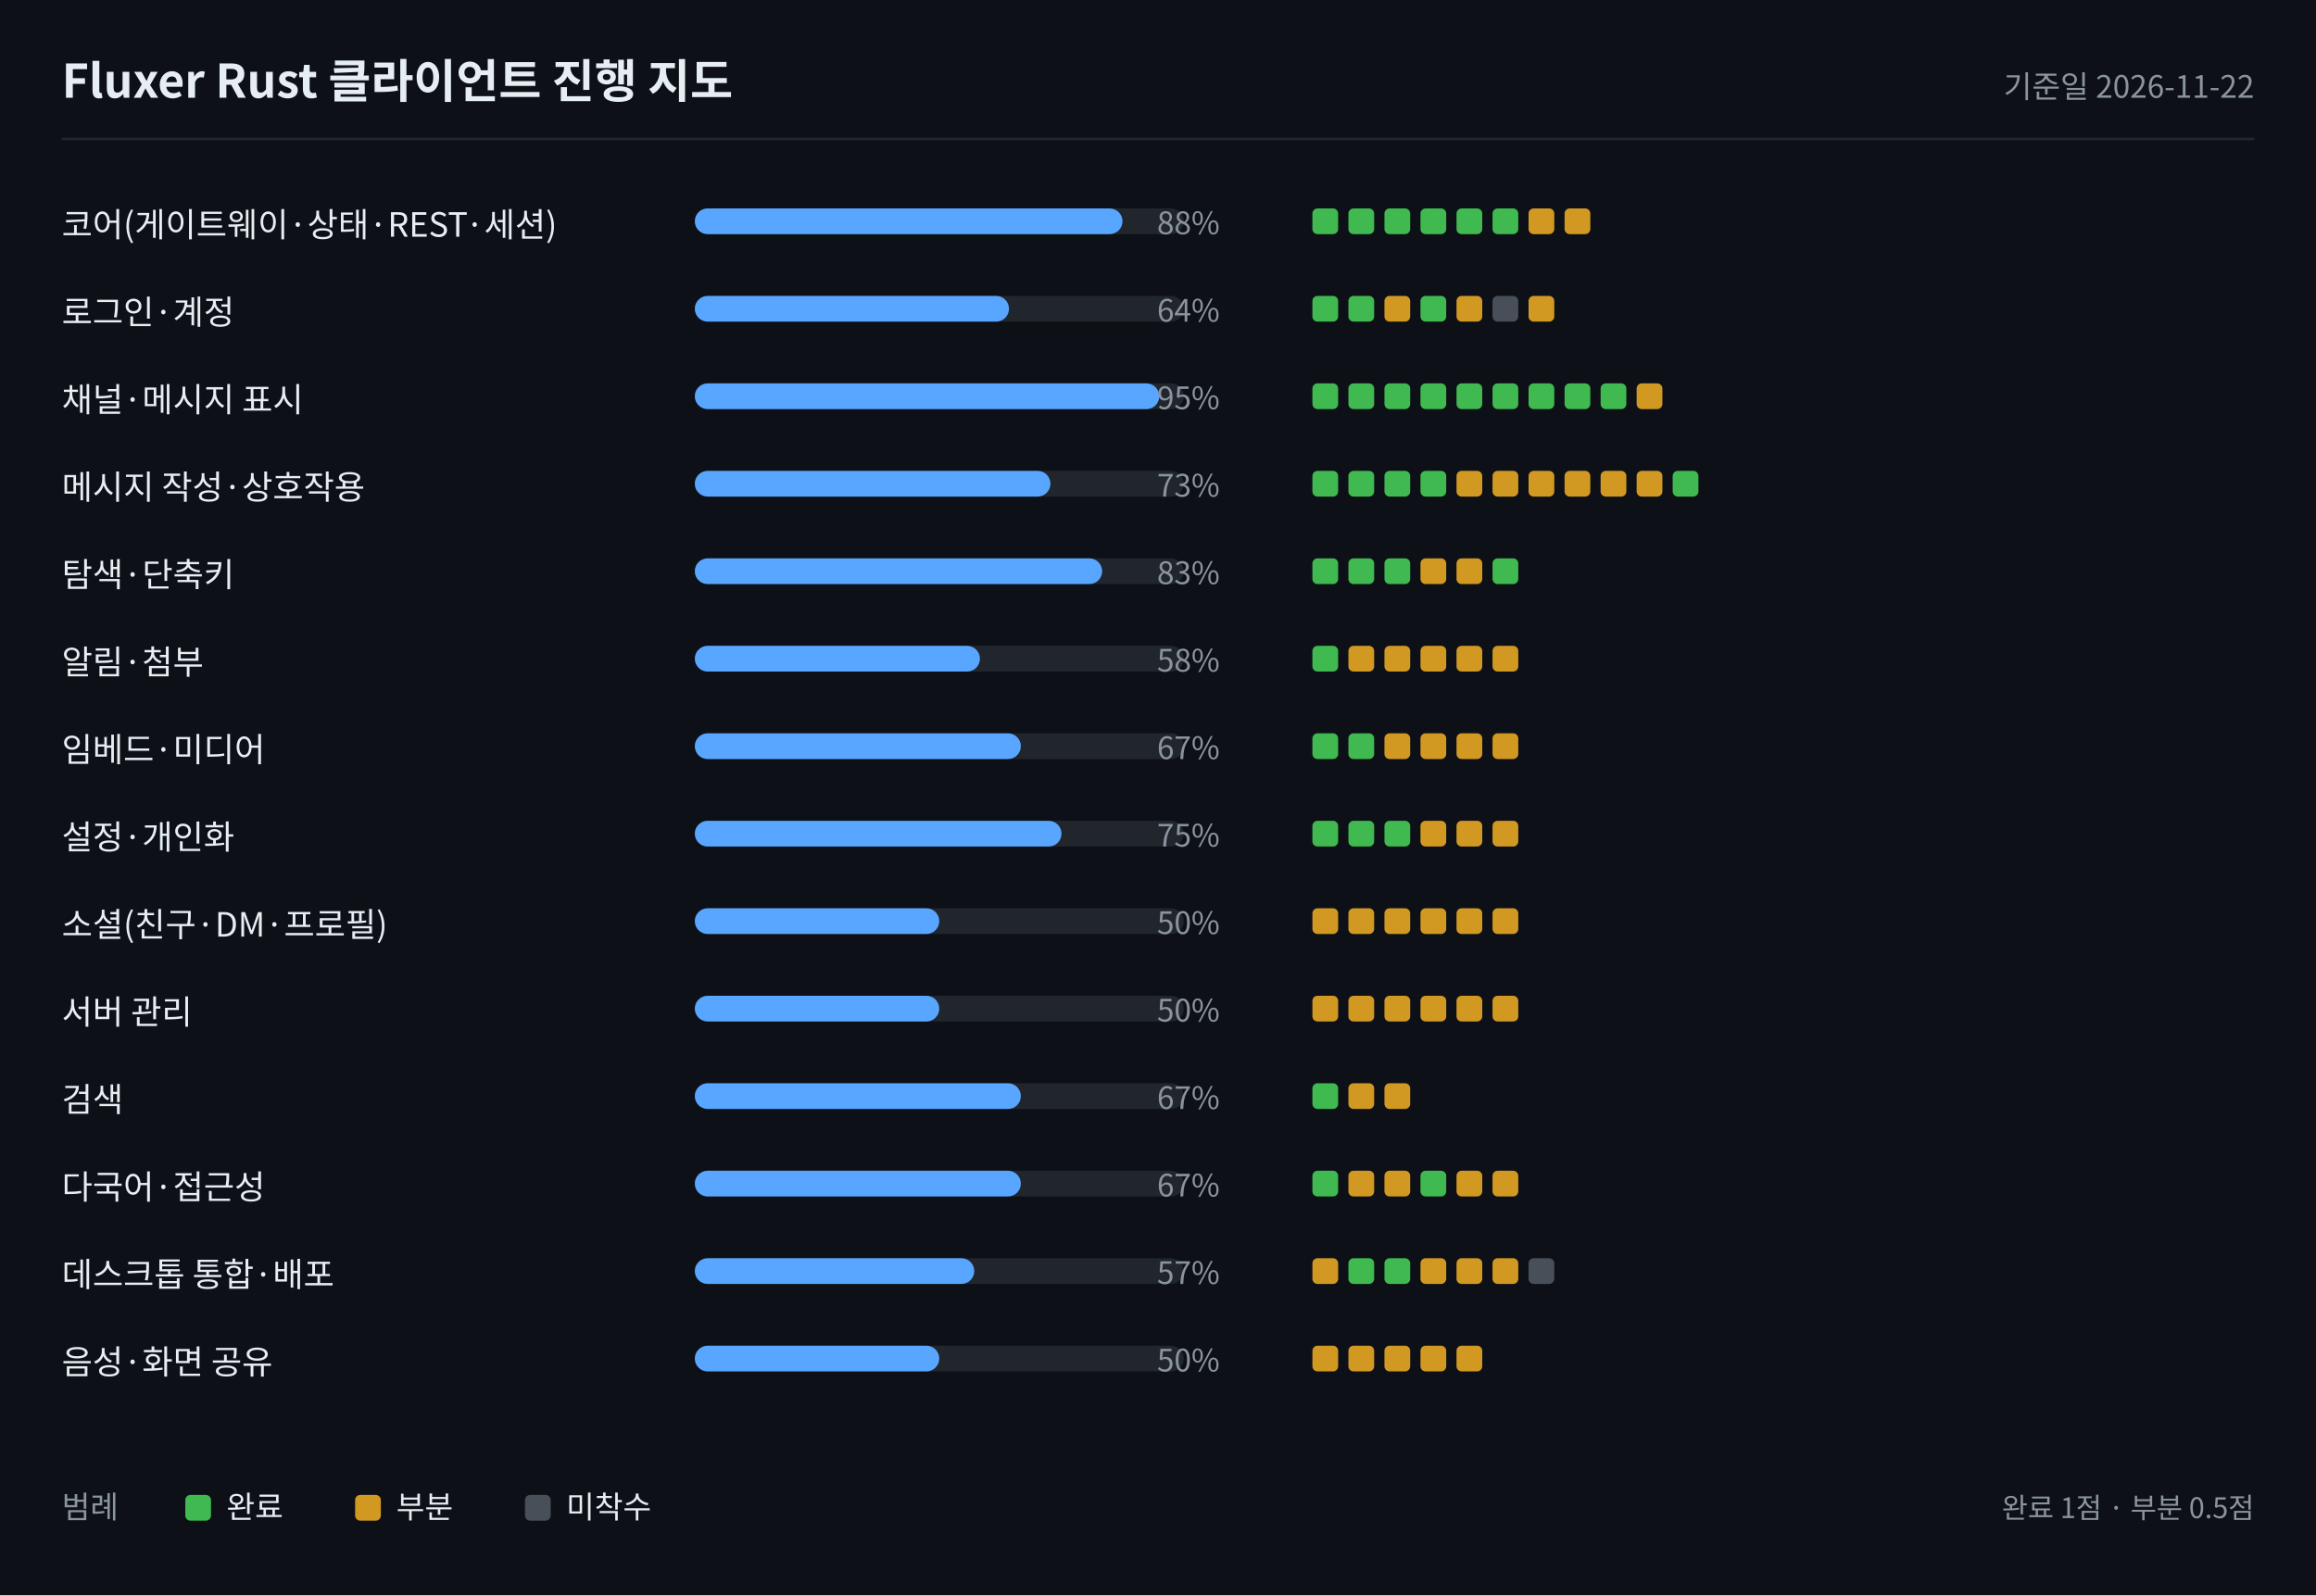
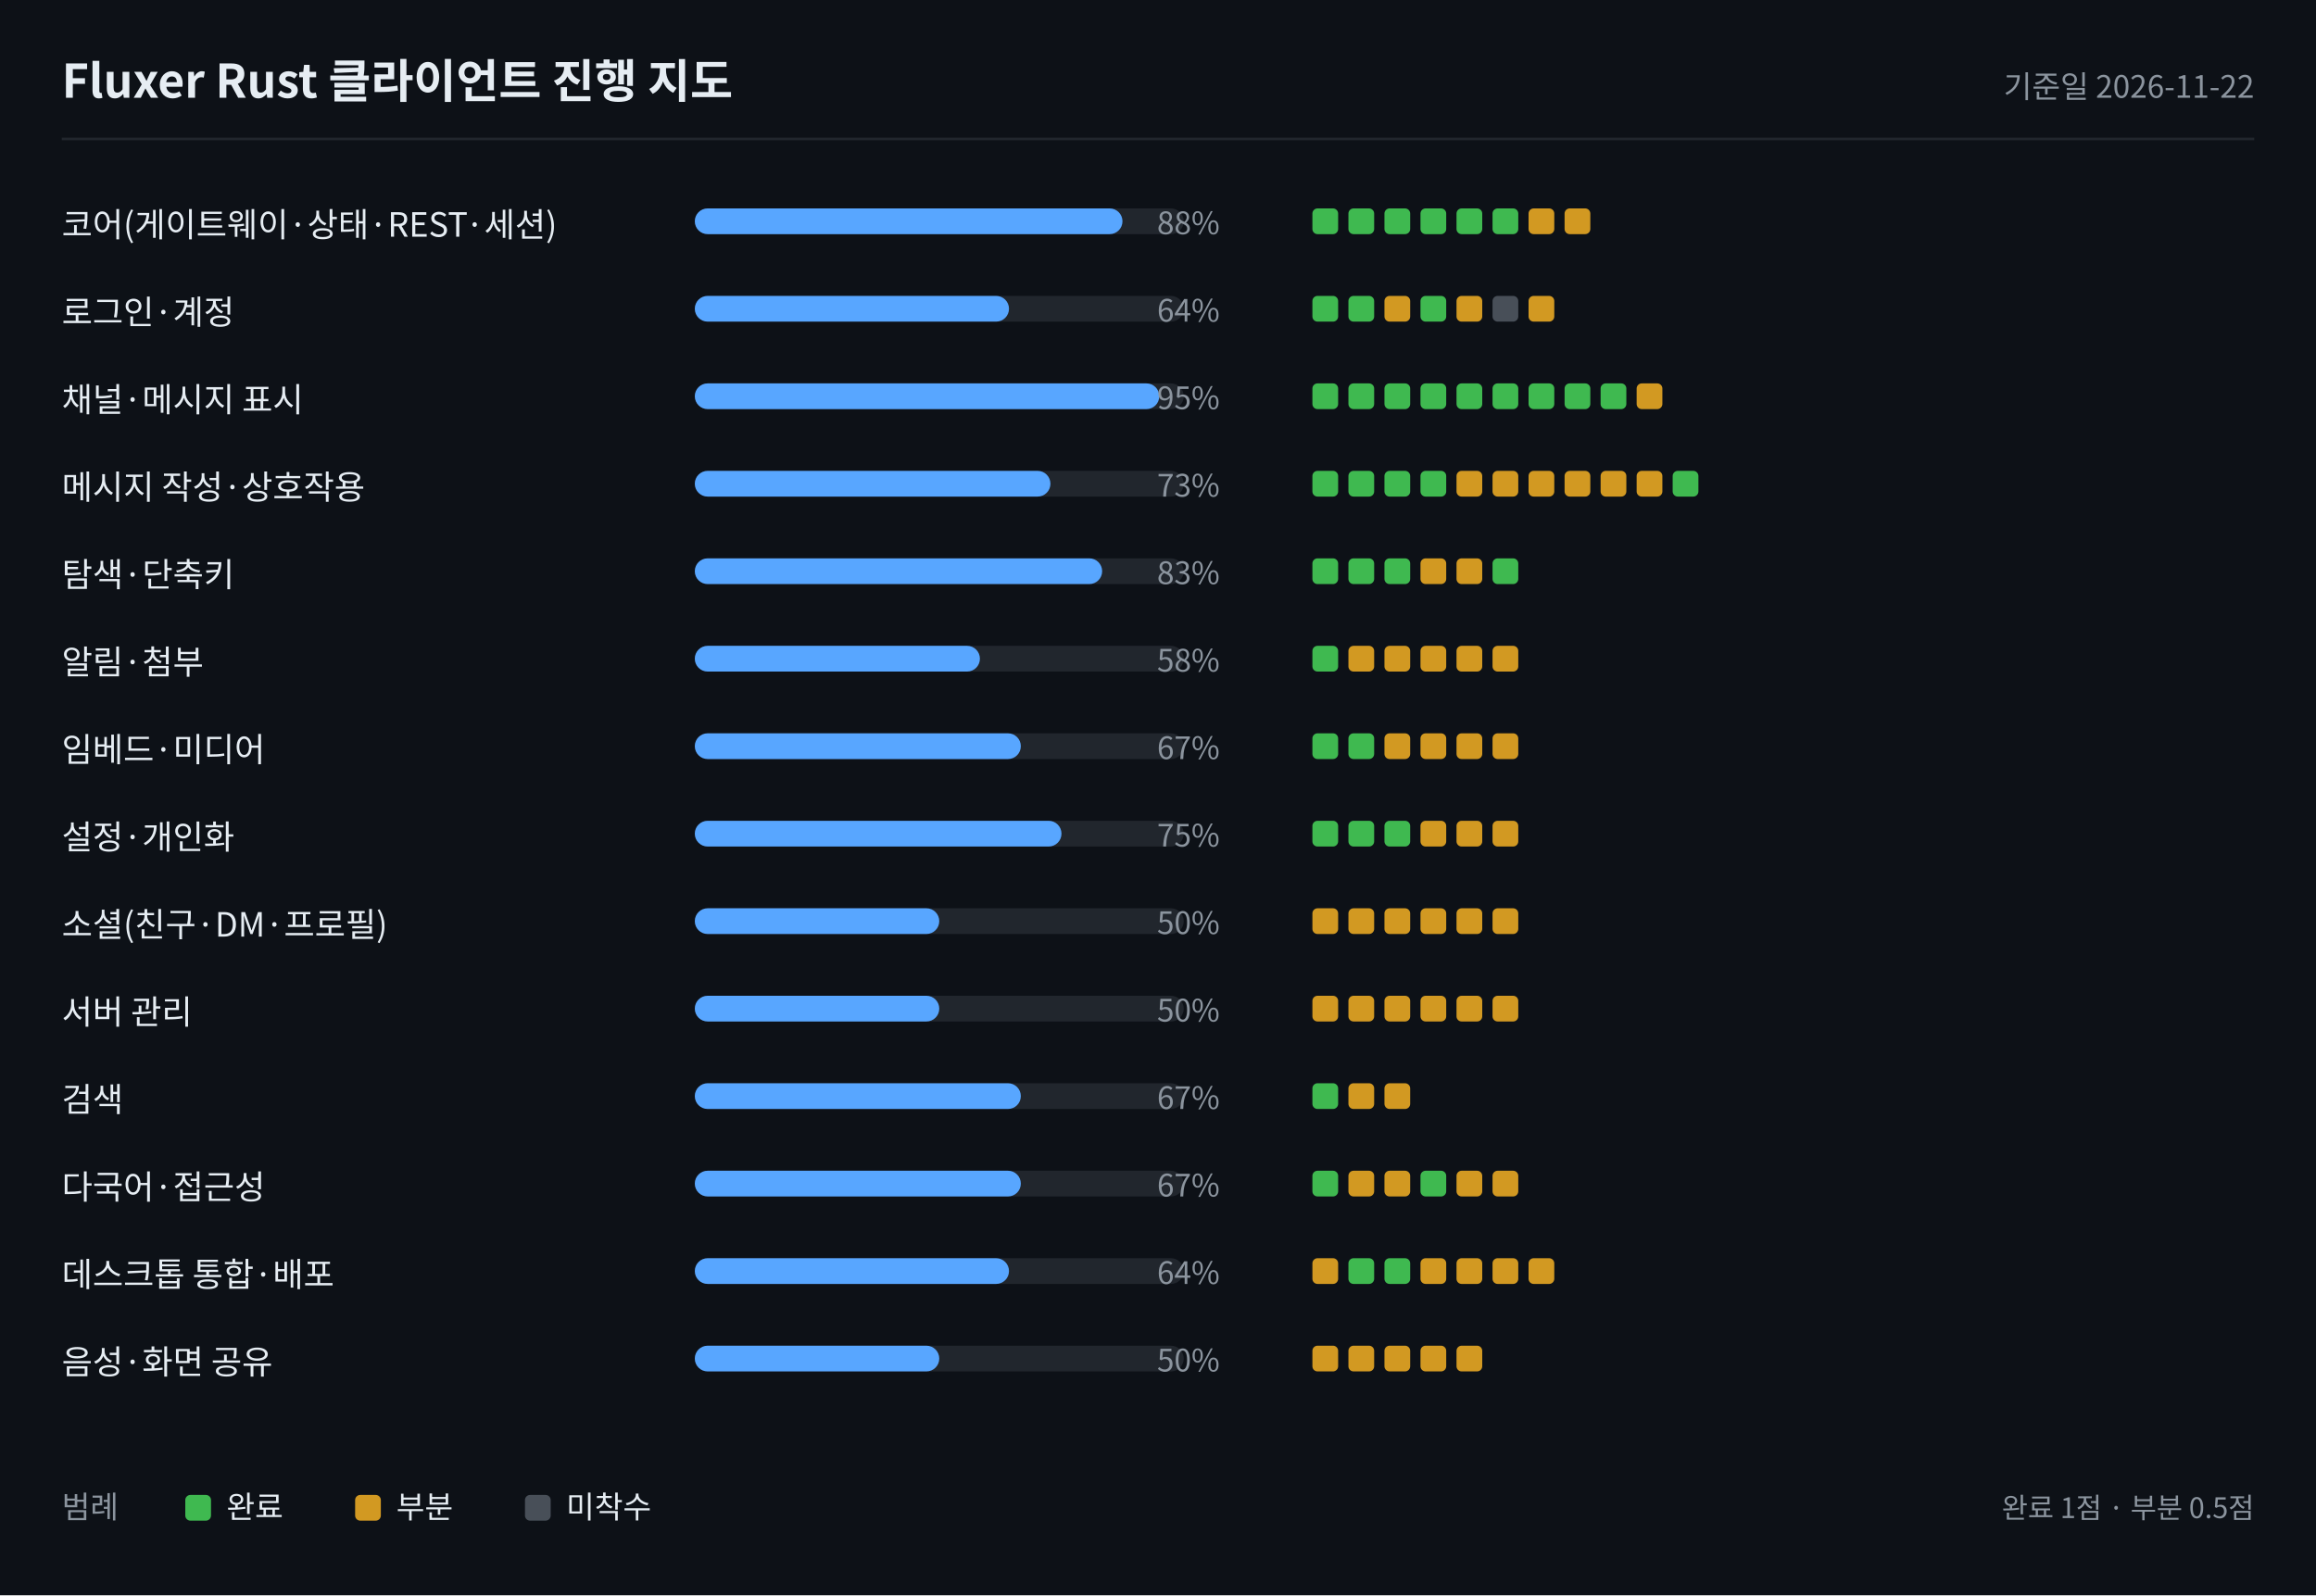
<svg xmlns="http://www.w3.org/2000/svg" width="900" height="620" viewBox="0 0 900 620" role="img" aria-label="Fluxer Rust 클라이언트 진행 지도">
  <rect width="900" height="620" fill="#0d1117" />
  <text x="24" y="38" fill="#e6edf3" font-family="Segoe UI, Malgun Gothic, Apple SD Gothic Neo, Noto Sans KR, Noto Sans CJK KR, sans-serif" font-size="18" font-weight="600">Fluxer Rust 클라이언트 진행 지도</text>
  <text x="876" y="38" fill="#8b949e" font-family="Segoe UI, Malgun Gothic, Apple SD Gothic Neo, Noto Sans KR, Noto Sans CJK KR, sans-serif" font-size="12" text-anchor="end">기준일 2026-11-22</text>
  <line x1="24" y1="54" x2="876" y2="54" stroke="#21262d" stroke-width="1" />
  <text x="24" y="92.0" fill="#e6edf3" font-family="Segoe UI, Malgun Gothic, Apple SD Gothic Neo, Noto Sans KR, Noto Sans CJK KR, sans-serif" font-size="13">코어(게이트웨이·상태·REST·세션)</text>
  <rect x="270" y="81.0" width="190" height="10" rx="5" fill="#21262d" />
  <rect x="270" y="81.0" width="166.2" height="10" rx="5" fill="#58a6ff" />
  <text x="474" y="91.0" fill="#8b949e" font-family="Segoe UI, Malgun Gothic, Apple SD Gothic Neo, Noto Sans KR, Noto Sans CJK KR, sans-serif" font-size="12" text-anchor="end">88%</text>
  <g>
    <rect x="510" y="81.0" width="10" height="10" rx="2" fill="#3fb950" />
  </g>
  <g>
    <rect x="524" y="81.0" width="10" height="10" rx="2" fill="#3fb950" />
  </g>
  <g>
    <rect x="538" y="81.0" width="10" height="10" rx="2" fill="#3fb950" />
  </g>
  <g>
    <rect x="552" y="81.0" width="10" height="10" rx="2" fill="#3fb950" />
  </g>
  <g>
    <rect x="566" y="81.0" width="10" height="10" rx="2" fill="#3fb950" />
  </g>
  <g>
    <rect x="580" y="81.0" width="10" height="10" rx="2" fill="#3fb950" />
  </g>
  <g>
    <rect x="594" y="81.0" width="10" height="10" rx="2" fill="#d29922" />
  </g>
  <g>
    <rect x="608" y="81.0" width="10" height="10" rx="2" fill="#d29922" />
  </g>
  <text x="24" y="126.0" fill="#e6edf3" font-family="Segoe UI, Malgun Gothic, Apple SD Gothic Neo, Noto Sans KR, Noto Sans CJK KR, sans-serif" font-size="13">로그인·계정</text>
  <rect x="270" y="115.0" width="190" height="10" rx="5" fill="#21262d" />
  <rect x="270" y="115.0" width="122.1" height="10" rx="5" fill="#58a6ff" />
  <text x="474" y="125.0" fill="#8b949e" font-family="Segoe UI, Malgun Gothic, Apple SD Gothic Neo, Noto Sans KR, Noto Sans CJK KR, sans-serif" font-size="12" text-anchor="end">64%</text>
  <g>
    <rect x="510" y="115.0" width="10" height="10" rx="2" fill="#3fb950" />
  </g>
  <g>
    <rect x="524" y="115.0" width="10" height="10" rx="2" fill="#3fb950" />
  </g>
  <g>
    <rect x="538" y="115.0" width="10" height="10" rx="2" fill="#d29922" />
  </g>
  <g>
    <rect x="552" y="115.0" width="10" height="10" rx="2" fill="#3fb950" />
  </g>
  <g>
    <rect x="566" y="115.0" width="10" height="10" rx="2" fill="#d29922" />
  </g>
  <g>
    <rect x="580" y="115.0" width="10" height="10" rx="2" fill="#484f58" />
  </g>
  <g>
    <rect x="594" y="115.0" width="10" height="10" rx="2" fill="#d29922" />
  </g>
  <text x="24" y="160.0" fill="#e6edf3" font-family="Segoe UI, Malgun Gothic, Apple SD Gothic Neo, Noto Sans KR, Noto Sans CJK KR, sans-serif" font-size="13">채널·메시지 표시</text>
  <rect x="270" y="149.0" width="190" height="10" rx="5" fill="#21262d" />
  <rect x="270" y="149.0" width="180.5" height="10" rx="5" fill="#58a6ff" />
  <text x="474" y="159.0" fill="#8b949e" font-family="Segoe UI, Malgun Gothic, Apple SD Gothic Neo, Noto Sans KR, Noto Sans CJK KR, sans-serif" font-size="12" text-anchor="end">95%</text>
  <g>
    <rect x="510" y="149.0" width="10" height="10" rx="2" fill="#3fb950" />
  </g>
  <g>
    <rect x="524" y="149.0" width="10" height="10" rx="2" fill="#3fb950" />
  </g>
  <g>
    <rect x="538" y="149.0" width="10" height="10" rx="2" fill="#3fb950" />
  </g>
  <g>
    <rect x="552" y="149.0" width="10" height="10" rx="2" fill="#3fb950" />
  </g>
  <g>
    <rect x="566" y="149.0" width="10" height="10" rx="2" fill="#3fb950" />
  </g>
  <g>
    <rect x="580" y="149.0" width="10" height="10" rx="2" fill="#3fb950" />
  </g>
  <g>
    <rect x="594" y="149.0" width="10" height="10" rx="2" fill="#3fb950" />
  </g>
  <g>
    <rect x="608" y="149.0" width="10" height="10" rx="2" fill="#3fb950" />
  </g>
  <g>
    <rect x="622" y="149.0" width="10" height="10" rx="2" fill="#3fb950" />
  </g>
  <g>
    <rect x="636" y="149.0" width="10" height="10" rx="2" fill="#d29922" />
  </g>
  <text x="24" y="194.0" fill="#e6edf3" font-family="Segoe UI, Malgun Gothic, Apple SD Gothic Neo, Noto Sans KR, Noto Sans CJK KR, sans-serif" font-size="13">메시지 작성·상호작용</text>
  <rect x="270" y="183.0" width="190" height="10" rx="5" fill="#21262d" />
  <rect x="270" y="183.0" width="138.2" height="10" rx="5" fill="#58a6ff" />
  <text x="474" y="193.0" fill="#8b949e" font-family="Segoe UI, Malgun Gothic, Apple SD Gothic Neo, Noto Sans KR, Noto Sans CJK KR, sans-serif" font-size="12" text-anchor="end">73%</text>
  <g>
    <rect x="510" y="183.0" width="10" height="10" rx="2" fill="#3fb950" />
  </g>
  <g>
    <rect x="524" y="183.0" width="10" height="10" rx="2" fill="#3fb950" />
  </g>
  <g>
    <rect x="538" y="183.0" width="10" height="10" rx="2" fill="#3fb950" />
  </g>
  <g>
    <rect x="552" y="183.0" width="10" height="10" rx="2" fill="#3fb950" />
  </g>
  <g>
    <rect x="566" y="183.0" width="10" height="10" rx="2" fill="#d29922" />
  </g>
  <g>
    <rect x="580" y="183.0" width="10" height="10" rx="2" fill="#d29922" />
  </g>
  <g>
    <rect x="594" y="183.0" width="10" height="10" rx="2" fill="#d29922" />
  </g>
  <g>
    <rect x="608" y="183.0" width="10" height="10" rx="2" fill="#d29922" />
  </g>
  <g>
    <rect x="622" y="183.0" width="10" height="10" rx="2" fill="#d29922" />
  </g>
  <g>
    <rect x="636" y="183.0" width="10" height="10" rx="2" fill="#d29922" />
  </g>
  <g>
    <rect x="650" y="183.0" width="10" height="10" rx="2" fill="#3fb950" />
  </g>
  <text x="24" y="228.0" fill="#e6edf3" font-family="Segoe UI, Malgun Gothic, Apple SD Gothic Neo, Noto Sans KR, Noto Sans CJK KR, sans-serif" font-size="13">탐색·단축키</text>
  <rect x="270" y="217.0" width="190" height="10" rx="5" fill="#21262d" />
  <rect x="270" y="217.0" width="158.3" height="10" rx="5" fill="#58a6ff" />
  <text x="474" y="227.0" fill="#8b949e" font-family="Segoe UI, Malgun Gothic, Apple SD Gothic Neo, Noto Sans KR, Noto Sans CJK KR, sans-serif" font-size="12" text-anchor="end">83%</text>
  <g>
    <rect x="510" y="217.0" width="10" height="10" rx="2" fill="#3fb950" />
  </g>
  <g>
    <rect x="524" y="217.0" width="10" height="10" rx="2" fill="#3fb950" />
  </g>
  <g>
    <rect x="538" y="217.0" width="10" height="10" rx="2" fill="#3fb950" />
  </g>
  <g>
    <rect x="552" y="217.0" width="10" height="10" rx="2" fill="#d29922" />
  </g>
  <g>
    <rect x="566" y="217.0" width="10" height="10" rx="2" fill="#d29922" />
  </g>
  <g>
    <rect x="580" y="217.0" width="10" height="10" rx="2" fill="#3fb950" />
  </g>
  <text x="24" y="262.0" fill="#e6edf3" font-family="Segoe UI, Malgun Gothic, Apple SD Gothic Neo, Noto Sans KR, Noto Sans CJK KR, sans-serif" font-size="13">알림·첨부</text>
  <rect x="270" y="251.0" width="190" height="10" rx="5" fill="#21262d" />
  <rect x="270" y="251.0" width="110.8" height="10" rx="5" fill="#58a6ff" />
  <text x="474" y="261.0" fill="#8b949e" font-family="Segoe UI, Malgun Gothic, Apple SD Gothic Neo, Noto Sans KR, Noto Sans CJK KR, sans-serif" font-size="12" text-anchor="end">58%</text>
  <g>
    <rect x="510" y="251.0" width="10" height="10" rx="2" fill="#3fb950" />
  </g>
  <g>
    <rect x="524" y="251.0" width="10" height="10" rx="2" fill="#d29922" />
  </g>
  <g>
    <rect x="538" y="251.0" width="10" height="10" rx="2" fill="#d29922" />
  </g>
  <g>
    <rect x="552" y="251.0" width="10" height="10" rx="2" fill="#d29922" />
  </g>
  <g>
    <rect x="566" y="251.0" width="10" height="10" rx="2" fill="#d29922" />
  </g>
  <g>
    <rect x="580" y="251.0" width="10" height="10" rx="2" fill="#d29922" />
  </g>
  <text x="24" y="296.0" fill="#e6edf3" font-family="Segoe UI, Malgun Gothic, Apple SD Gothic Neo, Noto Sans KR, Noto Sans CJK KR, sans-serif" font-size="13">임베드·미디어</text>
  <rect x="270" y="285.0" width="190" height="10" rx="5" fill="#21262d" />
  <rect x="270" y="285.0" width="126.7" height="10" rx="5" fill="#58a6ff" />
  <text x="474" y="295.0" fill="#8b949e" font-family="Segoe UI, Malgun Gothic, Apple SD Gothic Neo, Noto Sans KR, Noto Sans CJK KR, sans-serif" font-size="12" text-anchor="end">67%</text>
  <g>
    <rect x="510" y="285.0" width="10" height="10" rx="2" fill="#3fb950" />
  </g>
  <g>
    <rect x="524" y="285.0" width="10" height="10" rx="2" fill="#3fb950" />
  </g>
  <g>
    <rect x="538" y="285.0" width="10" height="10" rx="2" fill="#d29922" />
  </g>
  <g>
    <rect x="552" y="285.0" width="10" height="10" rx="2" fill="#d29922" />
  </g>
  <g>
    <rect x="566" y="285.0" width="10" height="10" rx="2" fill="#d29922" />
  </g>
  <g>
    <rect x="580" y="285.0" width="10" height="10" rx="2" fill="#d29922" />
  </g>
  <text x="24" y="330.0" fill="#e6edf3" font-family="Segoe UI, Malgun Gothic, Apple SD Gothic Neo, Noto Sans KR, Noto Sans CJK KR, sans-serif" font-size="13">설정·개인화</text>
  <rect x="270" y="319.0" width="190" height="10" rx="5" fill="#21262d" />
  <rect x="270" y="319.0" width="142.5" height="10" rx="5" fill="#58a6ff" />
  <text x="474" y="329.0" fill="#8b949e" font-family="Segoe UI, Malgun Gothic, Apple SD Gothic Neo, Noto Sans KR, Noto Sans CJK KR, sans-serif" font-size="12" text-anchor="end">75%</text>
  <g>
    <rect x="510" y="319.0" width="10" height="10" rx="2" fill="#3fb950" />
  </g>
  <g>
    <rect x="524" y="319.0" width="10" height="10" rx="2" fill="#3fb950" />
  </g>
  <g>
    <rect x="538" y="319.0" width="10" height="10" rx="2" fill="#3fb950" />
  </g>
  <g>
    <rect x="552" y="319.0" width="10" height="10" rx="2" fill="#d29922" />
  </g>
  <g>
    <rect x="566" y="319.0" width="10" height="10" rx="2" fill="#d29922" />
  </g>
  <g>
    <rect x="580" y="319.0" width="10" height="10" rx="2" fill="#d29922" />
  </g>
  <text x="24" y="364.0" fill="#e6edf3" font-family="Segoe UI, Malgun Gothic, Apple SD Gothic Neo, Noto Sans KR, Noto Sans CJK KR, sans-serif" font-size="13">소셜(친구·DM·프로필)</text>
  <rect x="270" y="353.0" width="190" height="10" rx="5" fill="#21262d" />
  <rect x="270" y="353.0" width="95.0" height="10" rx="5" fill="#58a6ff" />
  <text x="474" y="363.0" fill="#8b949e" font-family="Segoe UI, Malgun Gothic, Apple SD Gothic Neo, Noto Sans KR, Noto Sans CJK KR, sans-serif" font-size="12" text-anchor="end">50%</text>
  <g>
    <rect x="510" y="353.0" width="10" height="10" rx="2" fill="#d29922" />
  </g>
  <g>
    <rect x="524" y="353.0" width="10" height="10" rx="2" fill="#d29922" />
  </g>
  <g>
    <rect x="538" y="353.0" width="10" height="10" rx="2" fill="#d29922" />
  </g>
  <g>
    <rect x="552" y="353.0" width="10" height="10" rx="2" fill="#d29922" />
  </g>
  <g>
    <rect x="566" y="353.0" width="10" height="10" rx="2" fill="#d29922" />
  </g>
  <g>
    <rect x="580" y="353.0" width="10" height="10" rx="2" fill="#d29922" />
  </g>
  <text x="24" y="398.0" fill="#e6edf3" font-family="Segoe UI, Malgun Gothic, Apple SD Gothic Neo, Noto Sans KR, Noto Sans CJK KR, sans-serif" font-size="13">서버 관리</text>
  <rect x="270" y="387.0" width="190" height="10" rx="5" fill="#21262d" />
  <rect x="270" y="387.0" width="95.0" height="10" rx="5" fill="#58a6ff" />
  <text x="474" y="397.0" fill="#8b949e" font-family="Segoe UI, Malgun Gothic, Apple SD Gothic Neo, Noto Sans KR, Noto Sans CJK KR, sans-serif" font-size="12" text-anchor="end">50%</text>
  <g>
    <rect x="510" y="387.0" width="10" height="10" rx="2" fill="#d29922" />
  </g>
  <g>
    <rect x="524" y="387.0" width="10" height="10" rx="2" fill="#d29922" />
  </g>
  <g>
    <rect x="538" y="387.0" width="10" height="10" rx="2" fill="#d29922" />
  </g>
  <g>
    <rect x="552" y="387.0" width="10" height="10" rx="2" fill="#d29922" />
  </g>
  <g>
    <rect x="566" y="387.0" width="10" height="10" rx="2" fill="#d29922" />
  </g>
  <g>
    <rect x="580" y="387.0" width="10" height="10" rx="2" fill="#d29922" />
  </g>
  <text x="24" y="432.0" fill="#e6edf3" font-family="Segoe UI, Malgun Gothic, Apple SD Gothic Neo, Noto Sans KR, Noto Sans CJK KR, sans-serif" font-size="13">검색</text>
  <rect x="270" y="421.0" width="190" height="10" rx="5" fill="#21262d" />
  <rect x="270" y="421.0" width="126.7" height="10" rx="5" fill="#58a6ff" />
  <text x="474" y="431.0" fill="#8b949e" font-family="Segoe UI, Malgun Gothic, Apple SD Gothic Neo, Noto Sans KR, Noto Sans CJK KR, sans-serif" font-size="12" text-anchor="end">67%</text>
  <g>
    <rect x="510" y="421.0" width="10" height="10" rx="2" fill="#3fb950" />
  </g>
  <g>
    <rect x="524" y="421.0" width="10" height="10" rx="2" fill="#d29922" />
  </g>
  <g>
    <rect x="538" y="421.0" width="10" height="10" rx="2" fill="#d29922" />
  </g>
  <text x="24" y="466.0" fill="#e6edf3" font-family="Segoe UI, Malgun Gothic, Apple SD Gothic Neo, Noto Sans KR, Noto Sans CJK KR, sans-serif" font-size="13">다국어·접근성</text>
  <rect x="270" y="455.0" width="190" height="10" rx="5" fill="#21262d" />
  <rect x="270" y="455.0" width="126.7" height="10" rx="5" fill="#58a6ff" />
  <text x="474" y="465.0" fill="#8b949e" font-family="Segoe UI, Malgun Gothic, Apple SD Gothic Neo, Noto Sans KR, Noto Sans CJK KR, sans-serif" font-size="12" text-anchor="end">67%</text>
  <g>
    <rect x="510" y="455.0" width="10" height="10" rx="2" fill="#3fb950" />
  </g>
  <g>
    <rect x="524" y="455.0" width="10" height="10" rx="2" fill="#d29922" />
  </g>
  <g>
    <rect x="538" y="455.0" width="10" height="10" rx="2" fill="#d29922" />
  </g>
  <g>
    <rect x="552" y="455.0" width="10" height="10" rx="2" fill="#3fb950" />
  </g>
  <g>
    <rect x="566" y="455.0" width="10" height="10" rx="2" fill="#d29922" />
  </g>
  <g>
    <rect x="580" y="455.0" width="10" height="10" rx="2" fill="#d29922" />
  </g>
  <text x="24" y="500.0" fill="#e6edf3" font-family="Segoe UI, Malgun Gothic, Apple SD Gothic Neo, Noto Sans KR, Noto Sans CJK KR, sans-serif" font-size="13">데스크톱 통합·배포</text>
  <rect x="270" y="489.0" width="190" height="10" rx="5" fill="#21262d" />
-   <rect x="270" y="489.0" width="108.6" height="10" rx="5" fill="#58a6ff" />
-   <text x="474" y="499.0" fill="#8b949e" font-family="Segoe UI, Malgun Gothic, Apple SD Gothic Neo, Noto Sans KR, Noto Sans CJK KR, sans-serif" font-size="12" text-anchor="end">57%</text>
+   <rect x="270" y="489.0" width="122.1" height="10" rx="5" fill="#58a6ff" />
+   <text x="474" y="499.0" fill="#8b949e" font-family="Segoe UI, Malgun Gothic, Apple SD Gothic Neo, Noto Sans KR, Noto Sans CJK KR, sans-serif" font-size="12" text-anchor="end">64%</text>
  <g>
    <rect x="510" y="489.0" width="10" height="10" rx="2" fill="#d29922" />
  </g>
  <g>
    <rect x="524" y="489.0" width="10" height="10" rx="2" fill="#3fb950" />
  </g>
  <g>
    <rect x="538" y="489.0" width="10" height="10" rx="2" fill="#3fb950" />
  </g>
  <g>
    <rect x="552" y="489.0" width="10" height="10" rx="2" fill="#d29922" />
  </g>
  <g>
    <rect x="566" y="489.0" width="10" height="10" rx="2" fill="#d29922" />
  </g>
  <g>
    <rect x="580" y="489.0" width="10" height="10" rx="2" fill="#d29922" />
  </g>
  <g>
-     <rect x="594" y="489.0" width="10" height="10" rx="2" fill="#484f58" />
+     <rect x="594" y="489.0" width="10" height="10" rx="2" fill="#d29922" />
  </g>
  <text x="24" y="534.0" fill="#e6edf3" font-family="Segoe UI, Malgun Gothic, Apple SD Gothic Neo, Noto Sans KR, Noto Sans CJK KR, sans-serif" font-size="13">음성·화면 공유</text>
  <rect x="270" y="523.0" width="190" height="10" rx="5" fill="#21262d" />
  <rect x="270" y="523.0" width="95.0" height="10" rx="5" fill="#58a6ff" />
  <text x="474" y="533.0" fill="#8b949e" font-family="Segoe UI, Malgun Gothic, Apple SD Gothic Neo, Noto Sans KR, Noto Sans CJK KR, sans-serif" font-size="12" text-anchor="end">50%</text>
  <g>
    <rect x="510" y="523.0" width="10" height="10" rx="2" fill="#d29922" />
  </g>
  <g>
    <rect x="524" y="523.0" width="10" height="10" rx="2" fill="#d29922" />
  </g>
  <g>
    <rect x="538" y="523.0" width="10" height="10" rx="2" fill="#d29922" />
  </g>
  <g>
    <rect x="552" y="523.0" width="10" height="10" rx="2" fill="#d29922" />
  </g>
  <g>
    <rect x="566" y="523.0" width="10" height="10" rx="2" fill="#d29922" />
  </g>
  <text x="24" y="590.0" fill="#8b949e" font-family="Segoe UI, Malgun Gothic, Apple SD Gothic Neo, Noto Sans KR, Noto Sans CJK KR, sans-serif" font-size="12">범례</text>
  <rect x="72" y="581.0" width="10" height="10" rx="2" fill="#3fb950" />
  <text x="88" y="590.0" fill="#e6edf3" font-family="Segoe UI, Malgun Gothic, Apple SD Gothic Neo, Noto Sans KR, Noto Sans CJK KR, sans-serif" font-size="12">완료</text>
  <rect x="138" y="581.0" width="10" height="10" rx="2" fill="#d29922" />
  <text x="154" y="590.0" fill="#e6edf3" font-family="Segoe UI, Malgun Gothic, Apple SD Gothic Neo, Noto Sans KR, Noto Sans CJK KR, sans-serif" font-size="12">부분</text>
  <rect x="204" y="581.0" width="10" height="10" rx="2" fill="#484f58" />
  <text x="220" y="590.0" fill="#e6edf3" font-family="Segoe UI, Malgun Gothic, Apple SD Gothic Neo, Noto Sans KR, Noto Sans CJK KR, sans-serif" font-size="12">미착수</text>
  <text x="876" y="590.0" fill="#8b949e" font-family="Segoe UI, Malgun Gothic, Apple SD Gothic Neo, Noto Sans KR, Noto Sans CJK KR, sans-serif" font-size="11" text-anchor="end">완료 1점 · 부분 0.5점</text>
</svg>
